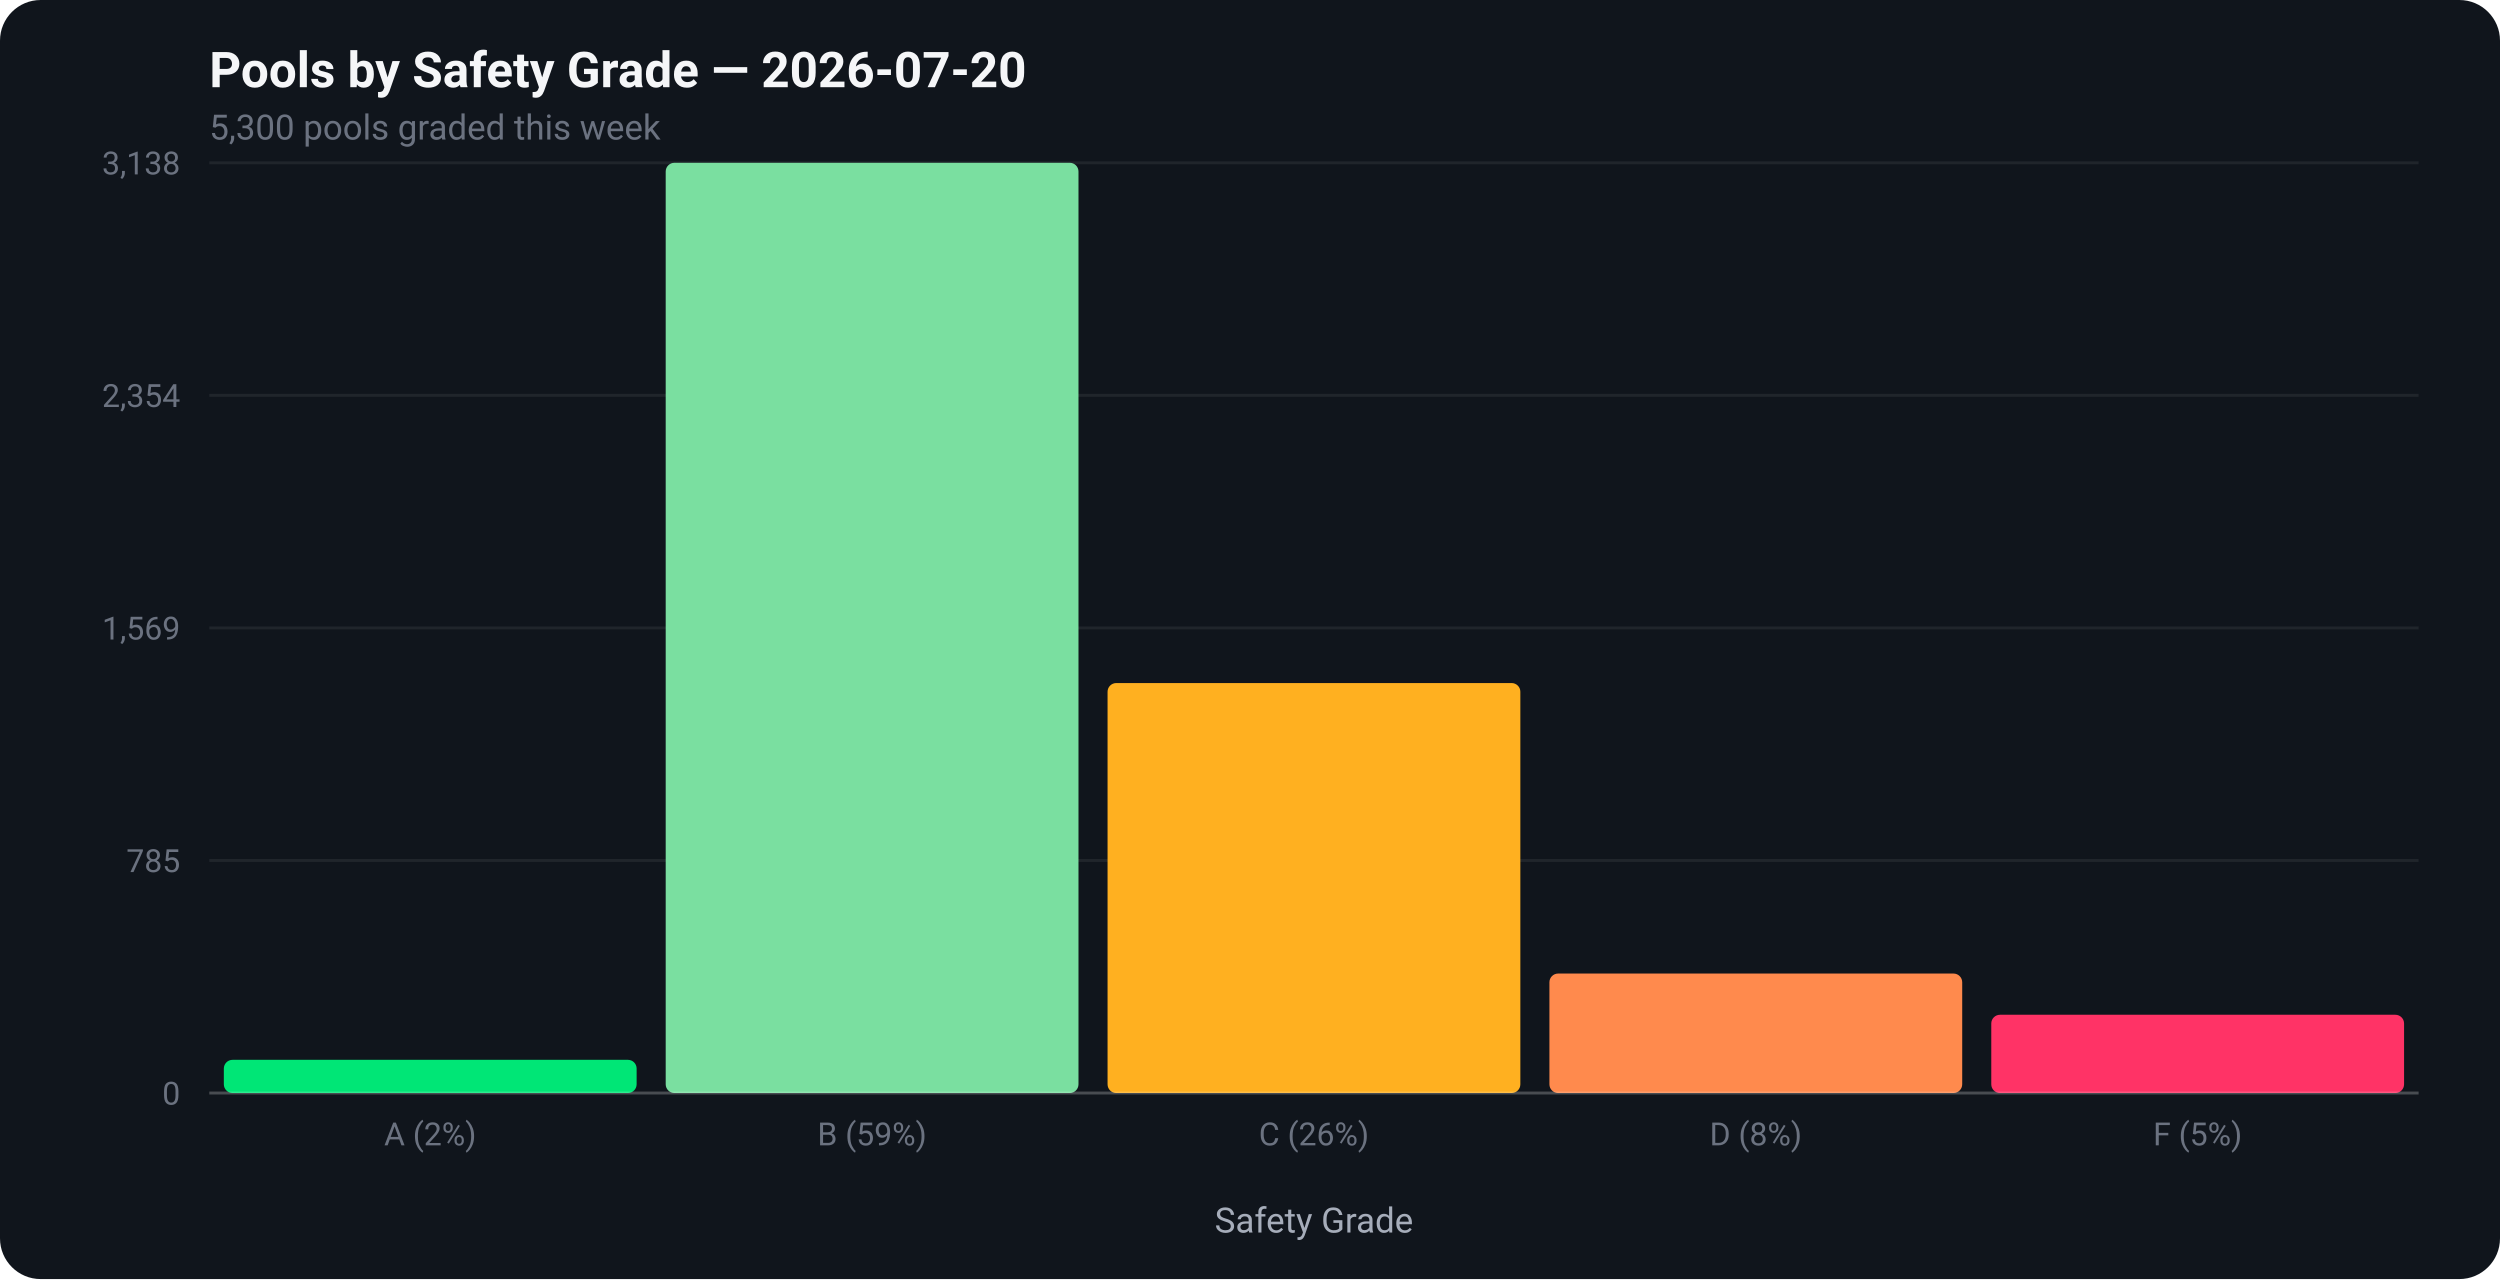
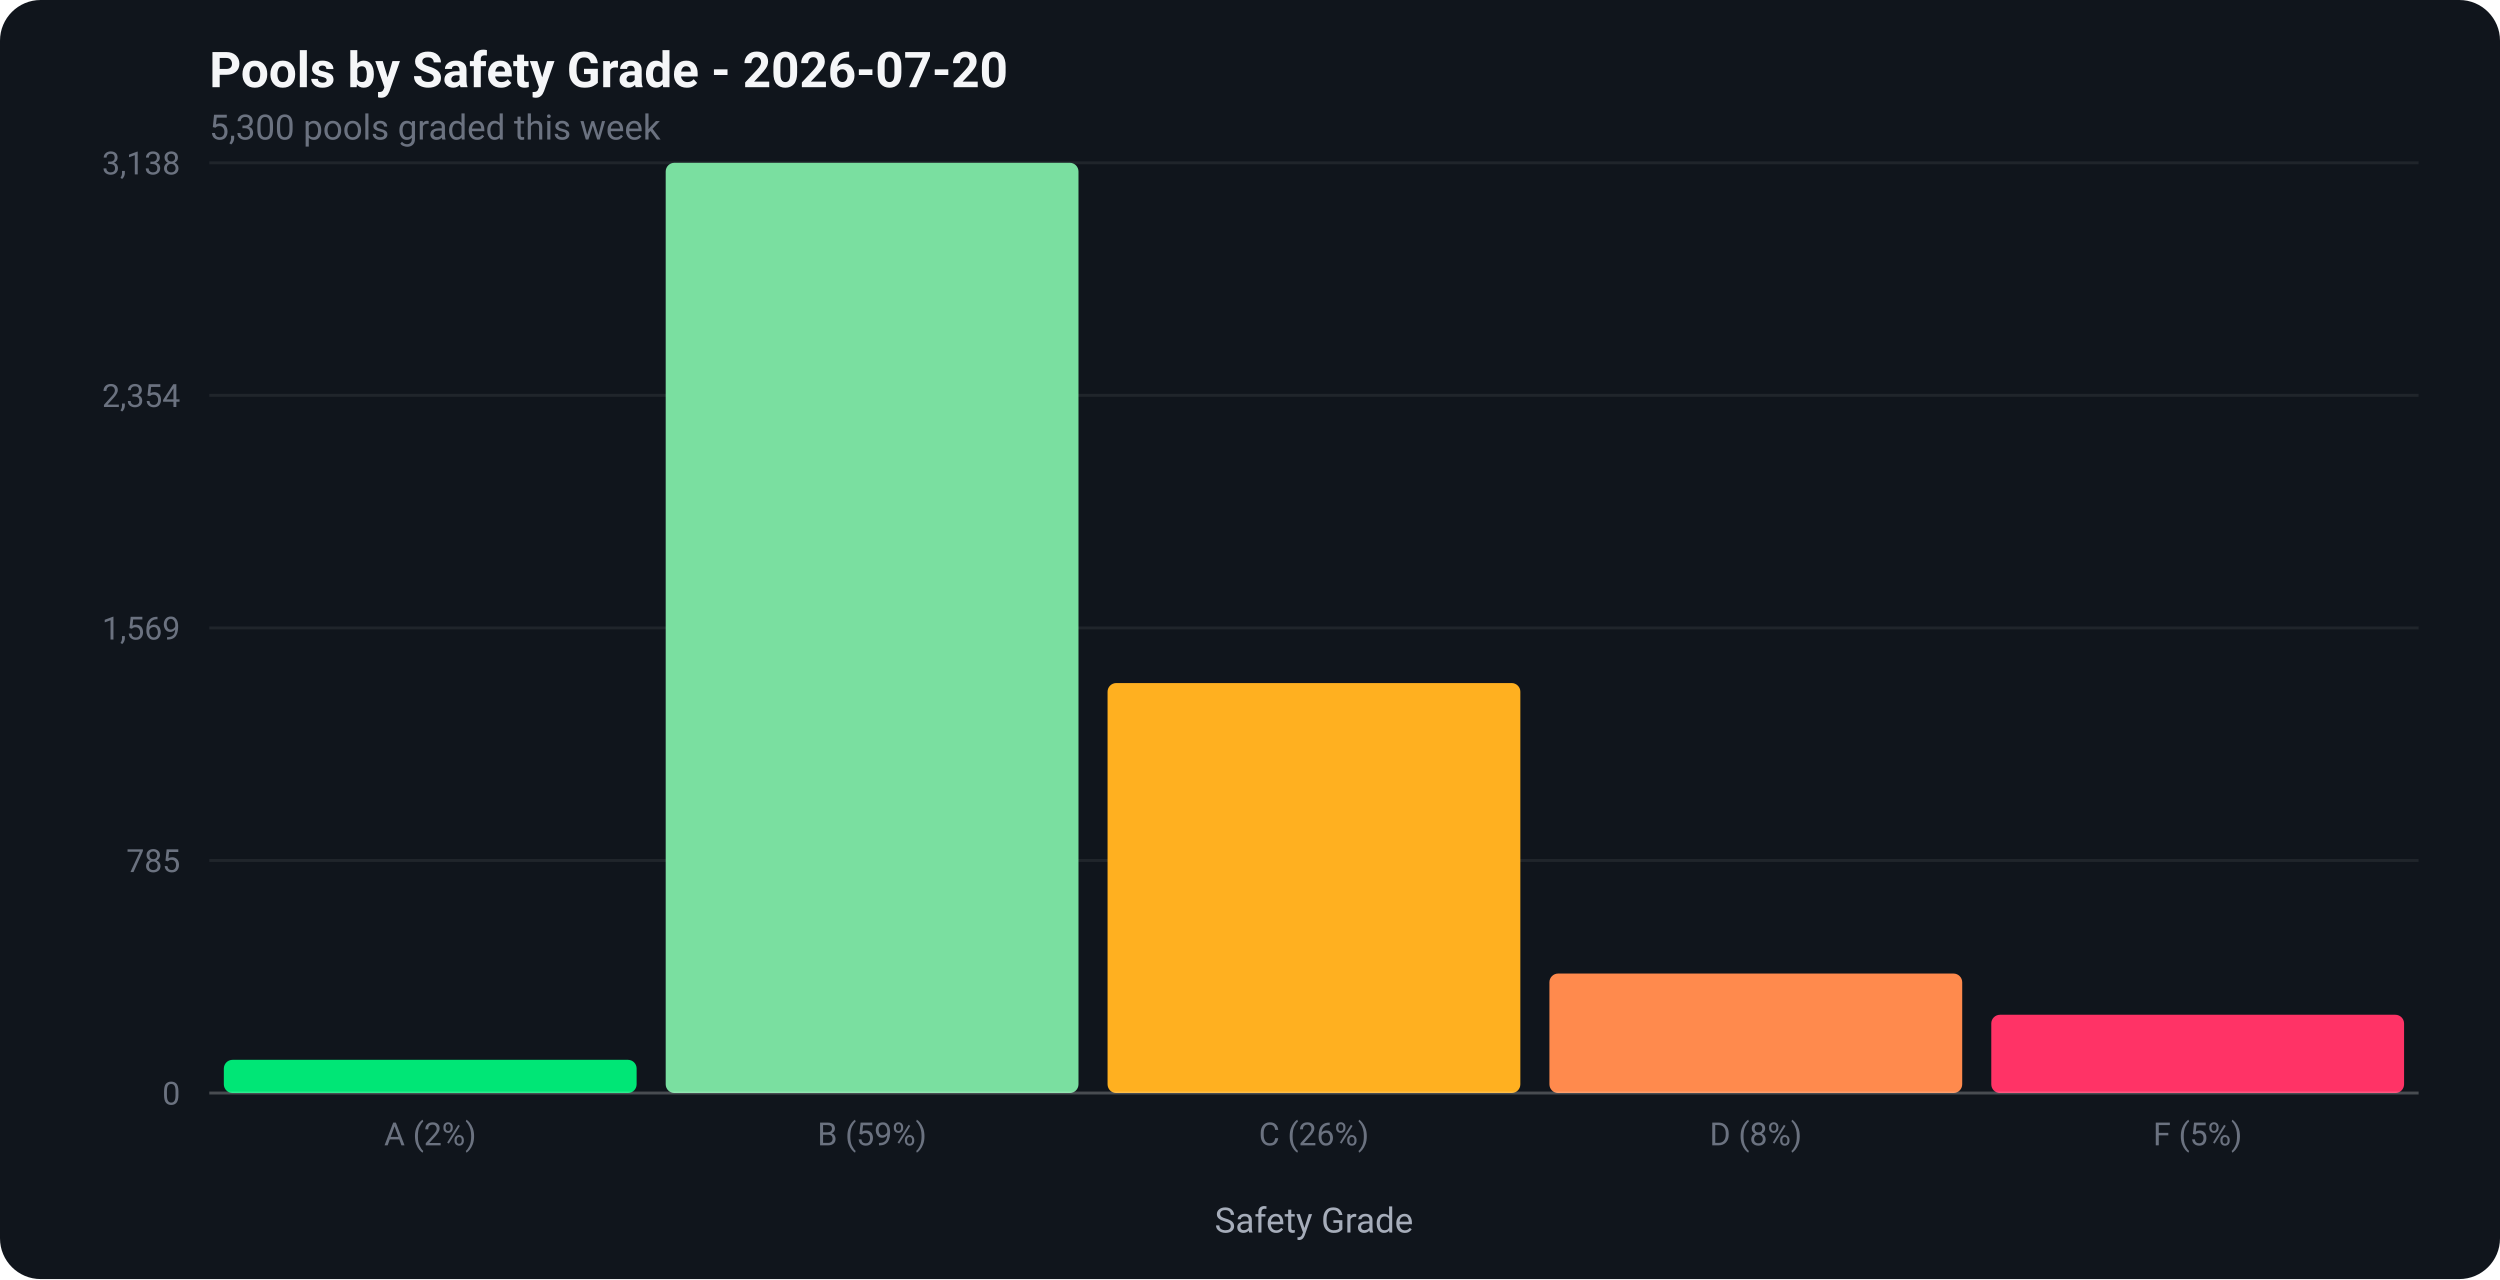
<svg xmlns="http://www.w3.org/2000/svg" viewBox="0 0 860 440" width="860" height="440" font-family="ui-sans-serif, system-ui, -apple-system, Segoe UI, Roboto, sans-serif">
  <rect width="860" height="440" rx="14" fill="#10151c" />
-   <text x="72" y="30" fill="#f5f6f8" font-size="17" font-weight="600">Pools by Safety Grade — 2026-07-20</text>
+   <text x="72" y="30" fill="#f5f6f8" font-size="17" font-weight="600">Pools by Safety Grade  -  2026-07-20</text>
  <text x="72" y="48" fill="#6b7280" font-size="12">5,300 pools graded this week</text>
  <line x1="72" y1="376" x2="832" y2="376" stroke="rgba(255,255,255,0.07)" stroke-width="1" />
  <text x="62" y="380" fill="#6b7280" font-size="11" text-anchor="end">0</text>
  <line x1="72" y1="296" x2="832" y2="296" stroke="rgba(255,255,255,0.07)" stroke-width="1" />
  <text x="62" y="300" fill="#6b7280" font-size="11" text-anchor="end">785</text>
  <line x1="72" y1="216" x2="832" y2="216" stroke="rgba(255,255,255,0.07)" stroke-width="1" />
  <text x="62" y="220" fill="#6b7280" font-size="11" text-anchor="end">1,569</text>
  <line x1="72" y1="136" x2="832" y2="136" stroke="rgba(255,255,255,0.07)" stroke-width="1" />
  <text x="62" y="140" fill="#6b7280" font-size="11" text-anchor="end">2,354</text>
  <line x1="72" y1="56" x2="832" y2="56" stroke="rgba(255,255,255,0.07)" stroke-width="1" />
  <text x="62" y="60" fill="#6b7280" font-size="11" text-anchor="end">3,138</text>
  <rect x="77" y="364.58" width="142" height="11.42" fill="#00E676" rx="3" />
  <text x="148" y="394" fill="#6b7280" font-size="11" text-anchor="middle">A (2%)</text>
  <rect x="229" y="56" width="142" height="320" fill="#7adfa0" rx="3" />
  <text x="300" y="394" fill="#6b7280" font-size="11" text-anchor="middle">B (59%)</text>
  <rect x="381" y="234.97" width="142" height="141.03" fill="#ffb020" rx="3" />
  <text x="452" y="394" fill="#6b7280" font-size="11" text-anchor="middle">C (26%)</text>
  <rect x="533" y="334.9" width="142" height="41.1" fill="#ff8a4d" rx="3" />
  <text x="604" y="394" fill="#6b7280" font-size="11" text-anchor="middle">D (8%)</text>
  <rect x="685" y="349.08" width="142" height="26.92" fill="#ff3366" rx="3" />
  <text x="756" y="394" fill="#6b7280" font-size="11" text-anchor="middle">F (5%)</text>
  <line x1="72" y1="376" x2="832" y2="376" stroke="rgba(255,255,255,0.18)" stroke-width="1" />
  <text x="452" y="424" fill="#a6adba" font-size="12" text-anchor="middle">Safety Grade</text>
</svg>
